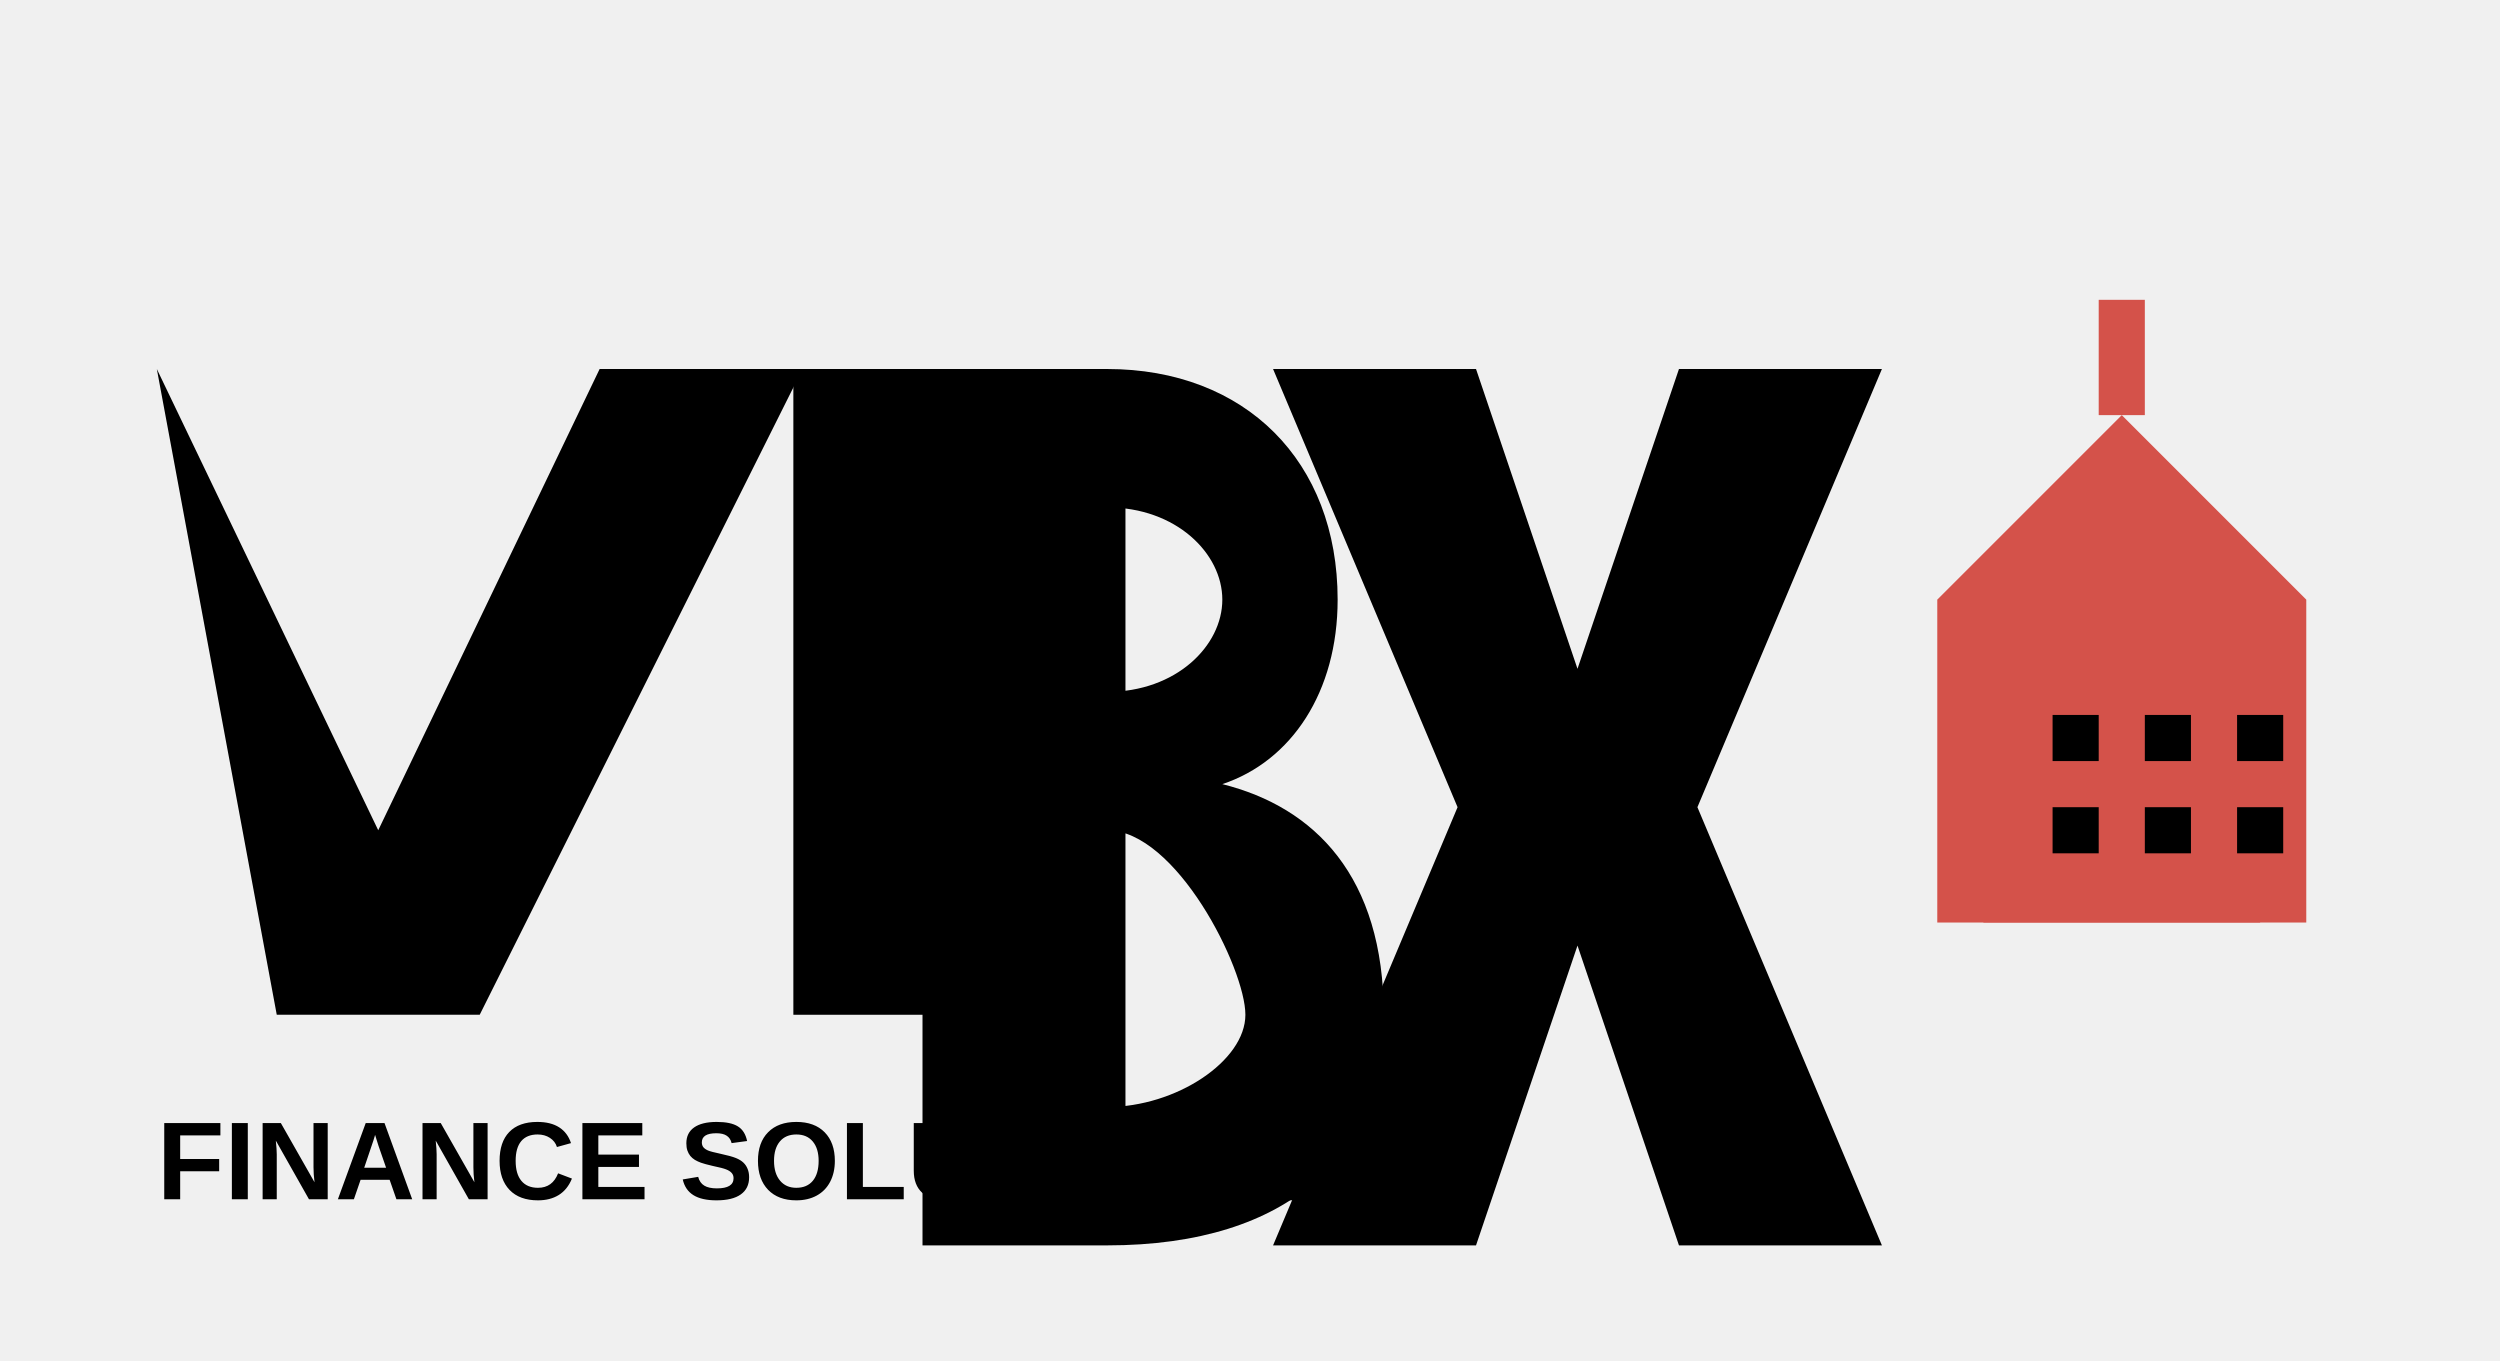
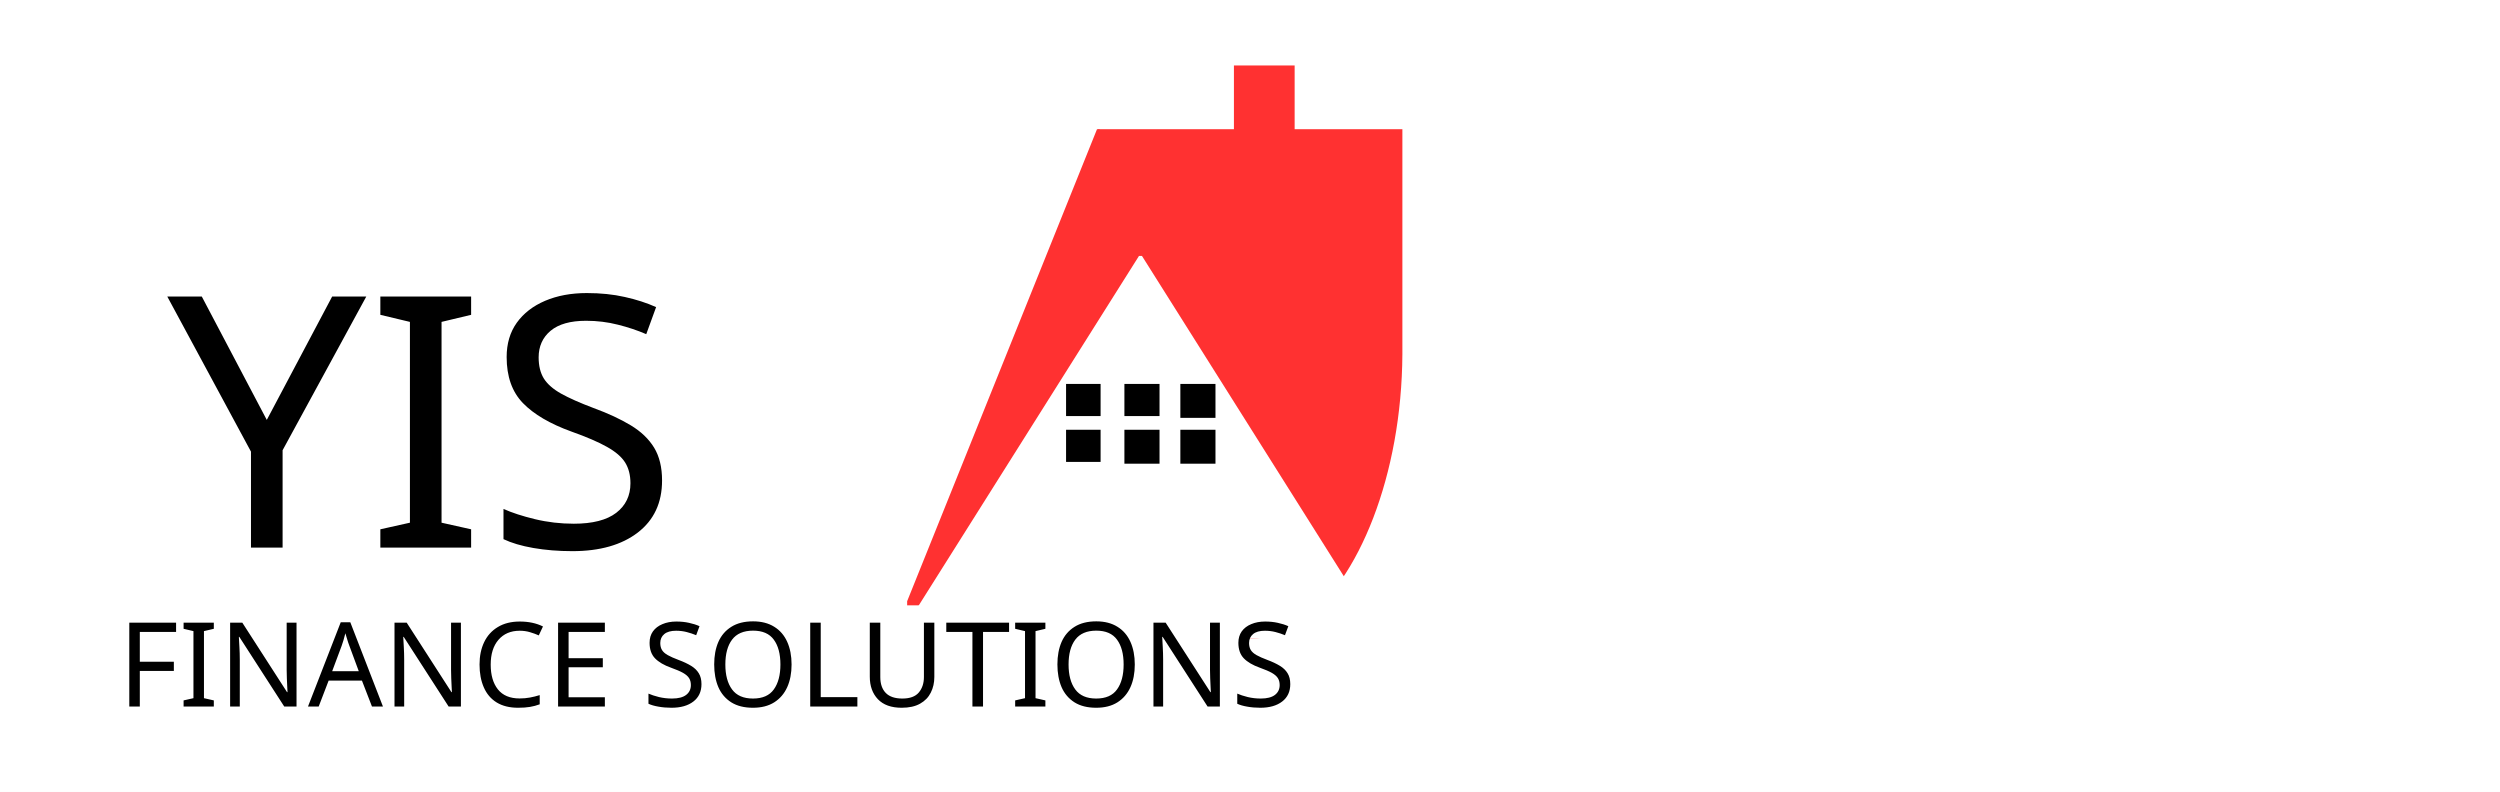
- <svg xmlns="http://www.w3.org/2000/svg" width="542" height="295" viewBox="0 0 542 295" fill="none">
-   <g id="yisa-logo">
-     <path d="M34 80L82 180L130 80H174L104 220H60L34 80Z" fill="#000" />
-     <rect x="172" y="80" width="44" height="140" fill="#000" />
-     <path d="M240 80C270 80 290 100 290 130C290 150 280 165 265 170C285 175 300 190 300 220C300 250 280 270 240 270H200V80H240ZM240 110H244V150H240C255 150 265 140 265 130C265 120 255 110 240 110ZM240 180H244V240H240C255 240 270 230 270 220C270 210 255 180 240 180Z" fill="#000" />
-     <path d="M320 80L342 145L364 80H408L368 175L408 270H364L342 205L320 270H276L316 175L276 80H320Z" fill="#000" />
-     <g transform="translate(380, 40)">
-       <path d="M80 50L40 90V160H120V90L80 50Z" fill="#D4524A" />
-       <rect x="50" y="100" width="60" height="60" fill="#D4524A" />
-       <rect x="65" y="115" width="10" height="10" fill="#000" />
-       <rect x="85" y="115" width="10" height="10" fill="#000" />
-       <rect x="105" y="115" width="10" height="10" fill="#000" />
-       <rect x="65" y="135" width="10" height="10" fill="#000" />
-       <rect x="85" y="135" width="10" height="10" fill="#000" />
-       <rect x="105" y="135" width="10" height="10" fill="#000" />
-       <rect x="75" y="25" width="10" height="25" fill="#D4524A" />
+ <svg xmlns="http://www.w3.org/2000/svg" x="0" y="0" width="420" height="133" viewBox="0 0 420 133" version="1.1" style="display: block;margin-left: auto;margin-right: auto;">
+   <defs>
+     <clipPath id="c_1">
+       <path d="M0,0H420V133H0Z" />
+     </clipPath>
+     <clipPath id="c0">
+       <path d="M26.8 111.1V31.6H168.3v79.5Z" />
+     </clipPath>
+     <clipPath id="c1">
+       <path d="M18.8 125V99.8H279V125Z" />
+     </clipPath>
+     <clipPath id="c2">
+       <path d="M214.1 97.3V69.6h.7c6.5 .1 12.6 4 14.9 9.2q0 .1 0 .1c.6 1.4 .9 2.9 .9 4.5c0 1.6-.4 3.2-1 4.6c-2.2 5.4-8.2 9.2-14.8 9.3Z" />
+     </clipPath>
+     <clipPath id="c3">
+       <path d="M210.1 107.3c-2.9 0-5.9-1.2-8.5-2.9c-9.9-6.6-17-24.6-17.1-45V21.7h51.1V59.5c-.1 20.2-7.3 38.2-17 45q-.1 0-.2 .1c-2.6 1.7-5.4 2.7-8.3 2.7Z" />
+     </clipPath>
+     <clipPath id="c4">
+       <path d="M217.1 102H152l32.5-80.8L217.1 102Z" />
+     </clipPath>
+     <clipPath id="c5">
+       <path d="M150.7 107.5l40.9-64.9l40.9 64.9Z" />
+     </clipPath>
+     <clipPath id="c6">
+       <path d="M207.3 49.9V37.8h-7.9V22.7h7.9V10.6h10.2V22.7h7.9V37.8h-7.9V49.9Z" />
+     </clipPath>
+     <clipPath id="c7">
+       <path d="M178.8 70.2V64.1h6.5v6.1Z" />
+     </clipPath>
+     <clipPath id="c8">
+       <path d="M188.6 70.2V64.1h6.5v6.1Z" />
+     </clipPath>
+     <clipPath id="c9">
+       <path d="M198 70.5V64.1h6.5v6.4Z" />
+     </clipPath>
+     <clipPath id="ca">
+       <path d="M178.8 77.9v-6h6.5v6Z" />
+     </clipPath>
+     <clipPath id="cb">
+       <path d="M188.6 78.2V71.9h6.5v6.3Z" />
+     </clipPath>
+     <clipPath id="cc">
+       <path d="M198 78.2V71.9h6.5v6.3Z" />
+     </clipPath>
+     <clipPath id="cd">
+       <path d="M-153.1 407.5V-165.9H420.4V407.5Z" />
+     </clipPath>
+     <clipPath id="ce">
+       <path d="M18.8 125V10.3H279V125Z" />
+     </clipPath>
+     <style>
+ text { white-space: pre; }
+ path, image { pointer-events: none; }
+ 
+ .s0{font-size:59.08px;font-family:TANHEADLINE-Regular_1j;fill:#000;}
+ .s1{font-size:19.74px;font-family:Montserrat-Bold_s;fill:#000;}
+ 
+ .g0{fill:#FFF;}
+ .g1{fill:#FF3131;}
+ .g2{fill:#000;}
+ 
+ </style>
+   </defs>
+   <path d="M0 0V133H420V0Z" fill="#FFFFFF" stroke="none" />
+   <g clip-path="url(#c_1)">
+     <g clip-path="url(#cd)">
+       <path d="M-152.8-165.6H420.1V407.2H-152.8V-165.6Z" class="g0" />
+       <path d="M-152.8-165.6H420.1V407.2H-152.8V-165.6Z" class="g0" />
    </g>
-     <text x="34" y="260" font-family="Arial, sans-serif" font-size="24" font-weight="bold" fill="#000">FINANCE SOLUTIONS</text>
+     <g clip-path="url(#ce)">
+       <g clip-path="url(#c0)">
+         <text clip-path="url(#c0)" x="28.1" y="92" dx="0 6.7 6.7" class="s0">YIS </text>
+       </g>
+       <g clip-path="url(#c2)">
+         <path d="M214.1 97.3V69.6h16.5V97.3H214.1Z" class="g0" />
+       </g>
+       <g clip-path="url(#c3)">
+         <path d="M184.5 21.7h51.1v85.6H184.5V21.7Z" class="g1" />
+       </g>
+       <g clip-path="url(#c4)">
+         <path d="M152.4 21.7h64.3v80H152.4v-80Z" class="g1" />
+       </g>
+       <g clip-path="url(#c5)">
+         <path d="M151.1 43h81.1v64.3H151.1V43Z" class="g0" />
+       </g>
+       <g clip-path="url(#c6)">
+         <path d="M199.7 11h25.4V49.6H199.7V11Z" class="g1" />
+       </g>
+       <g clip-path="url(#c1)">
+         <text clip-path="url(#c1)" x="19.8" y="118.7" dx="0 2.2 2.2 2.2 2.2 2.2 2.2 2.2 2.2 2.2 2.2 2.2 2.2 2.2 2.2 2.2 2.2" class="s1">FINANCE SOLUTIONS </text>
+       </g>
+       <g clip-path="url(#c7)">
+         <path d="M179.1 64.5h5.8v5.4h-5.8V64.5Z" class="g2" />
+       </g>
+       <g clip-path="url(#c8)">
+         <path d="M188.9 64.5h5.9v5.4h-5.9V64.5Z" class="g2" />
+       </g>
+       <g clip-path="url(#c9)">
+         <path d="M198.3 64.5h5.9v5.7h-5.9V64.5Z" class="g2" />
+       </g>
+       <g clip-path="url(#ca)">
+         <path d="M179.1 72.2h5.8v5.4h-5.8V72.2Z" class="g2" />
+       </g>
+       <g clip-path="url(#cb)">
+         <path d="M188.9 72.2h5.9v5.7h-5.9V72.2Z" class="g2" />
+       </g>
+       <g clip-path="url(#cc)">
+         <path d="M198.3 72.2h5.9v5.7h-5.9V72.2Z" class="g2" />
+       </g>
+     </g>
  </g>
+   <style>
+ 
+ @font-face {
+ 	font-family: Montserrat-Bold_s;
+ 	src: url("fonts/Montserrat-Bold_s.woff") format("woff");
+ }
+ 
+ @font-face {
+ 	font-family: TANHEADLINE-Regular_1j;
+ 	src: url("fonts/TANHEADLINE-Regular_1j.woff") format("woff");
+ }
+ 
+ </style>
</svg>
